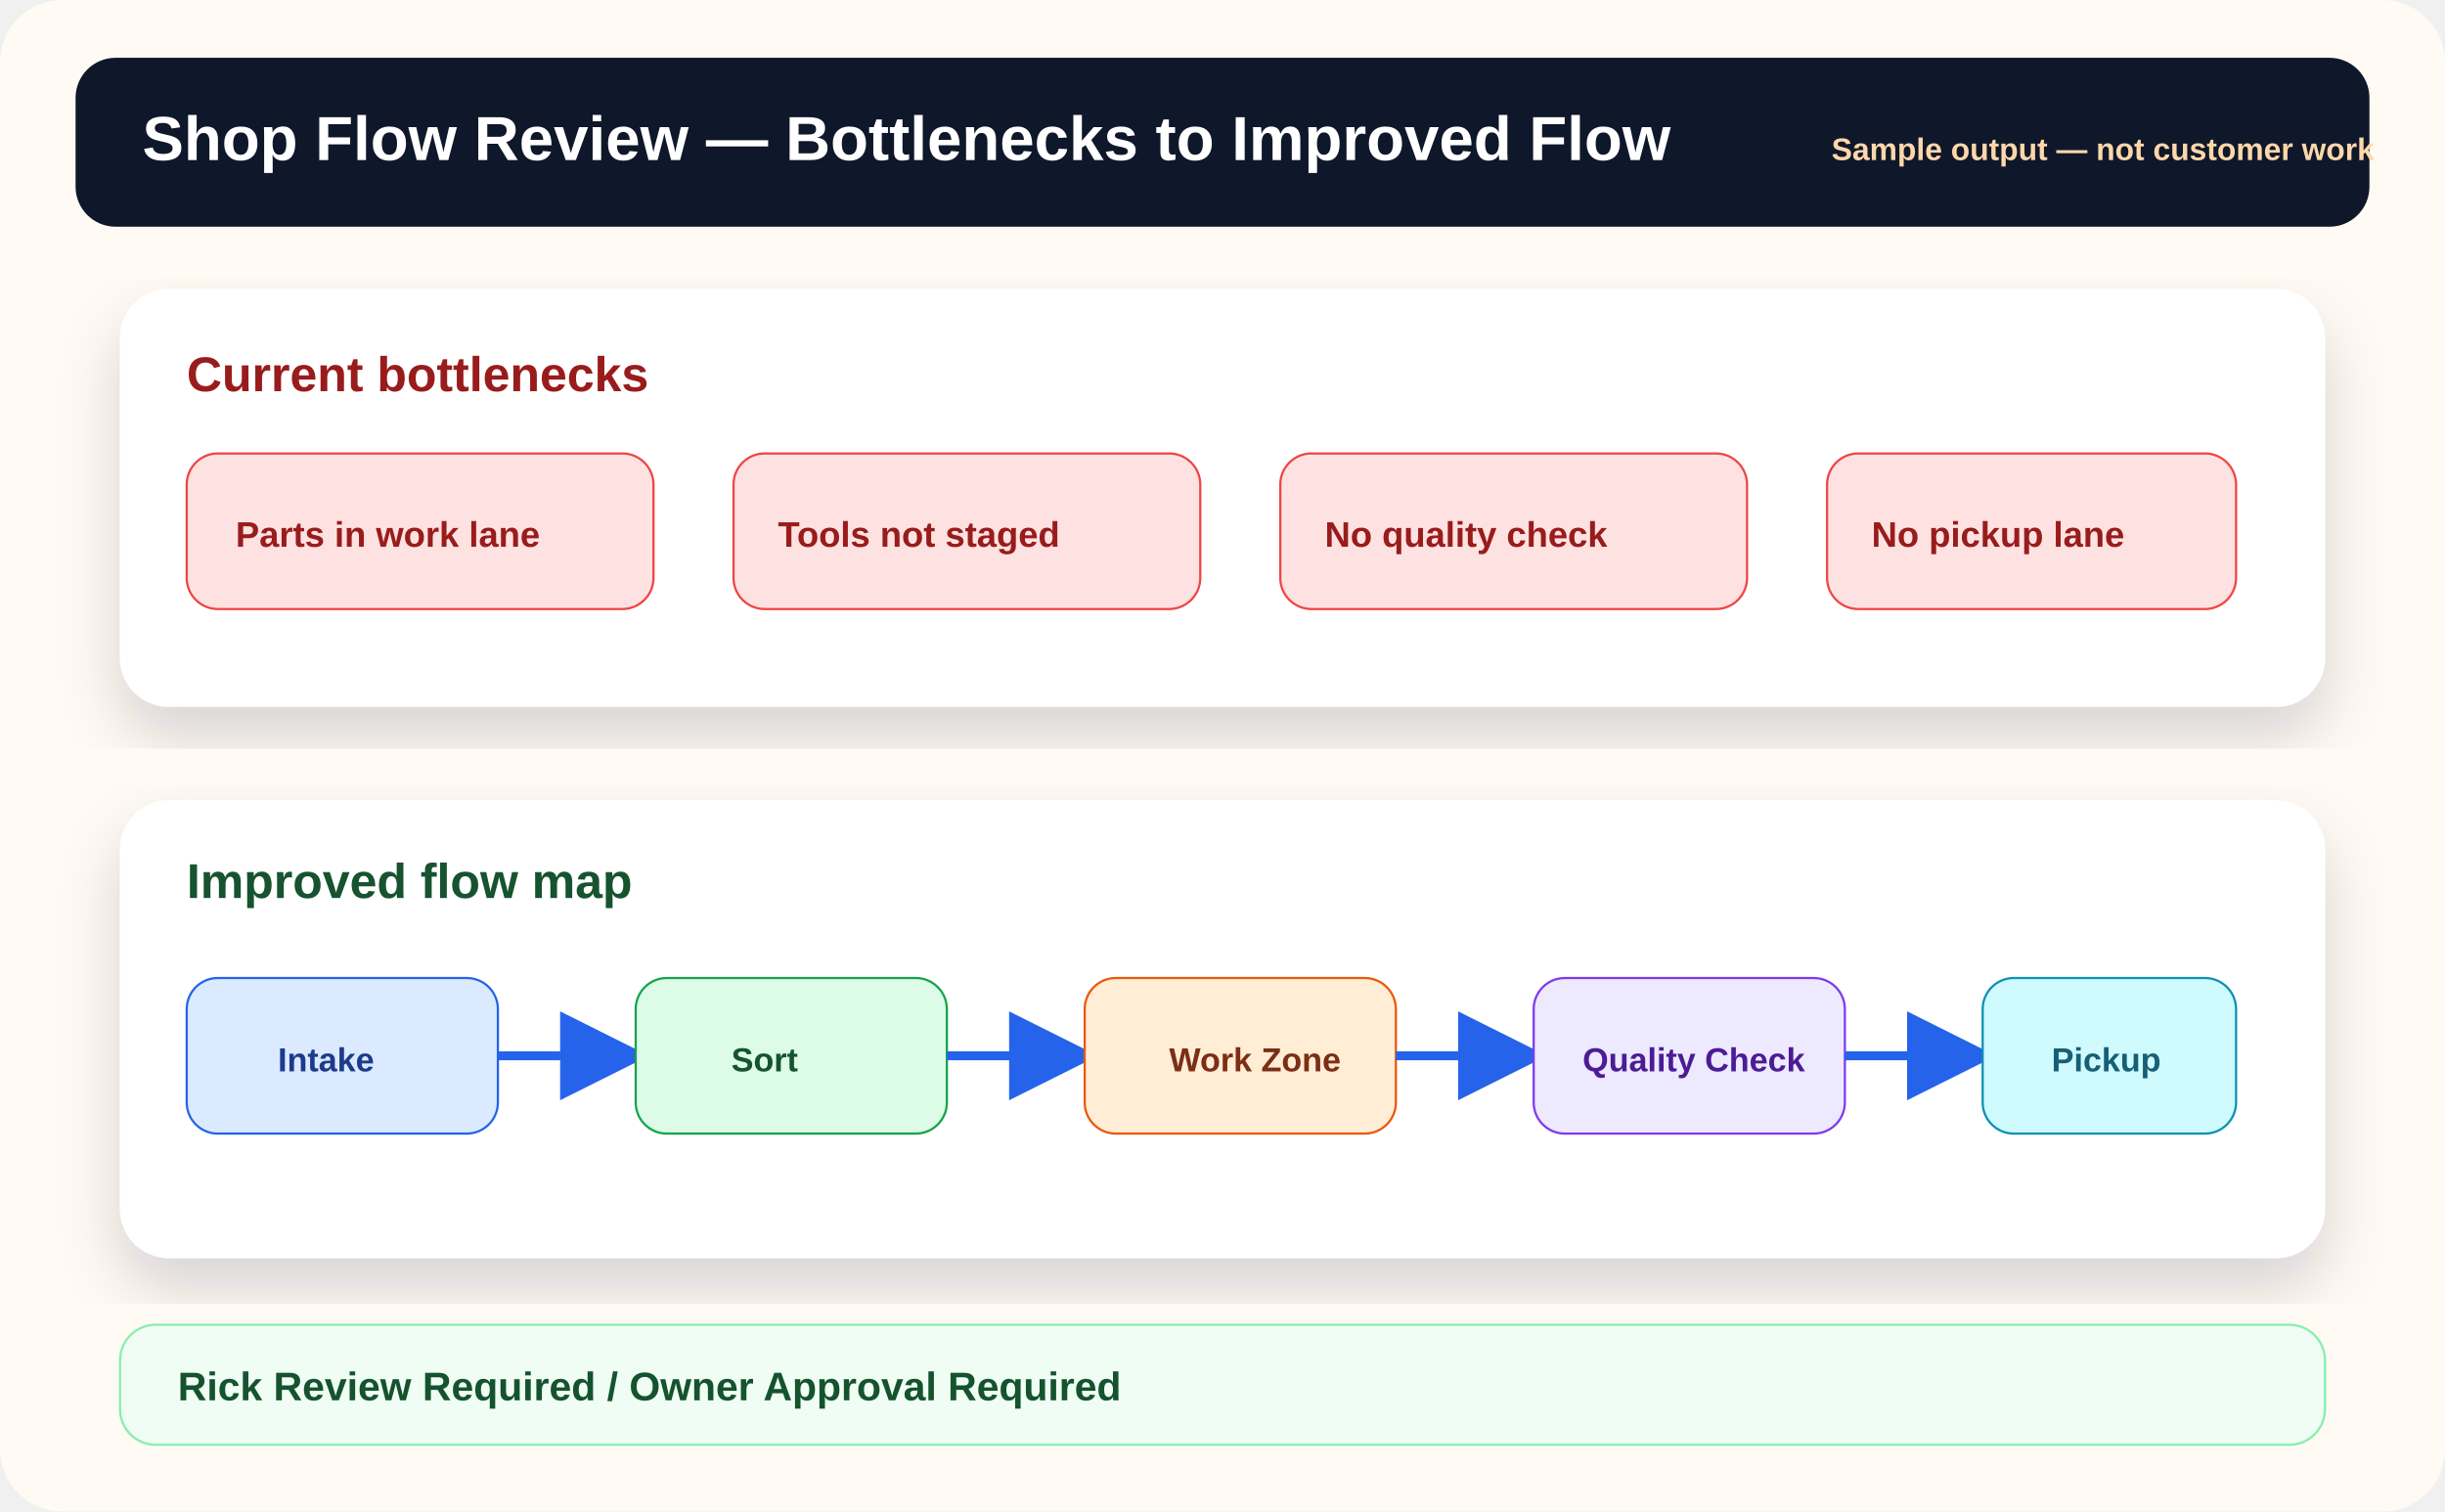
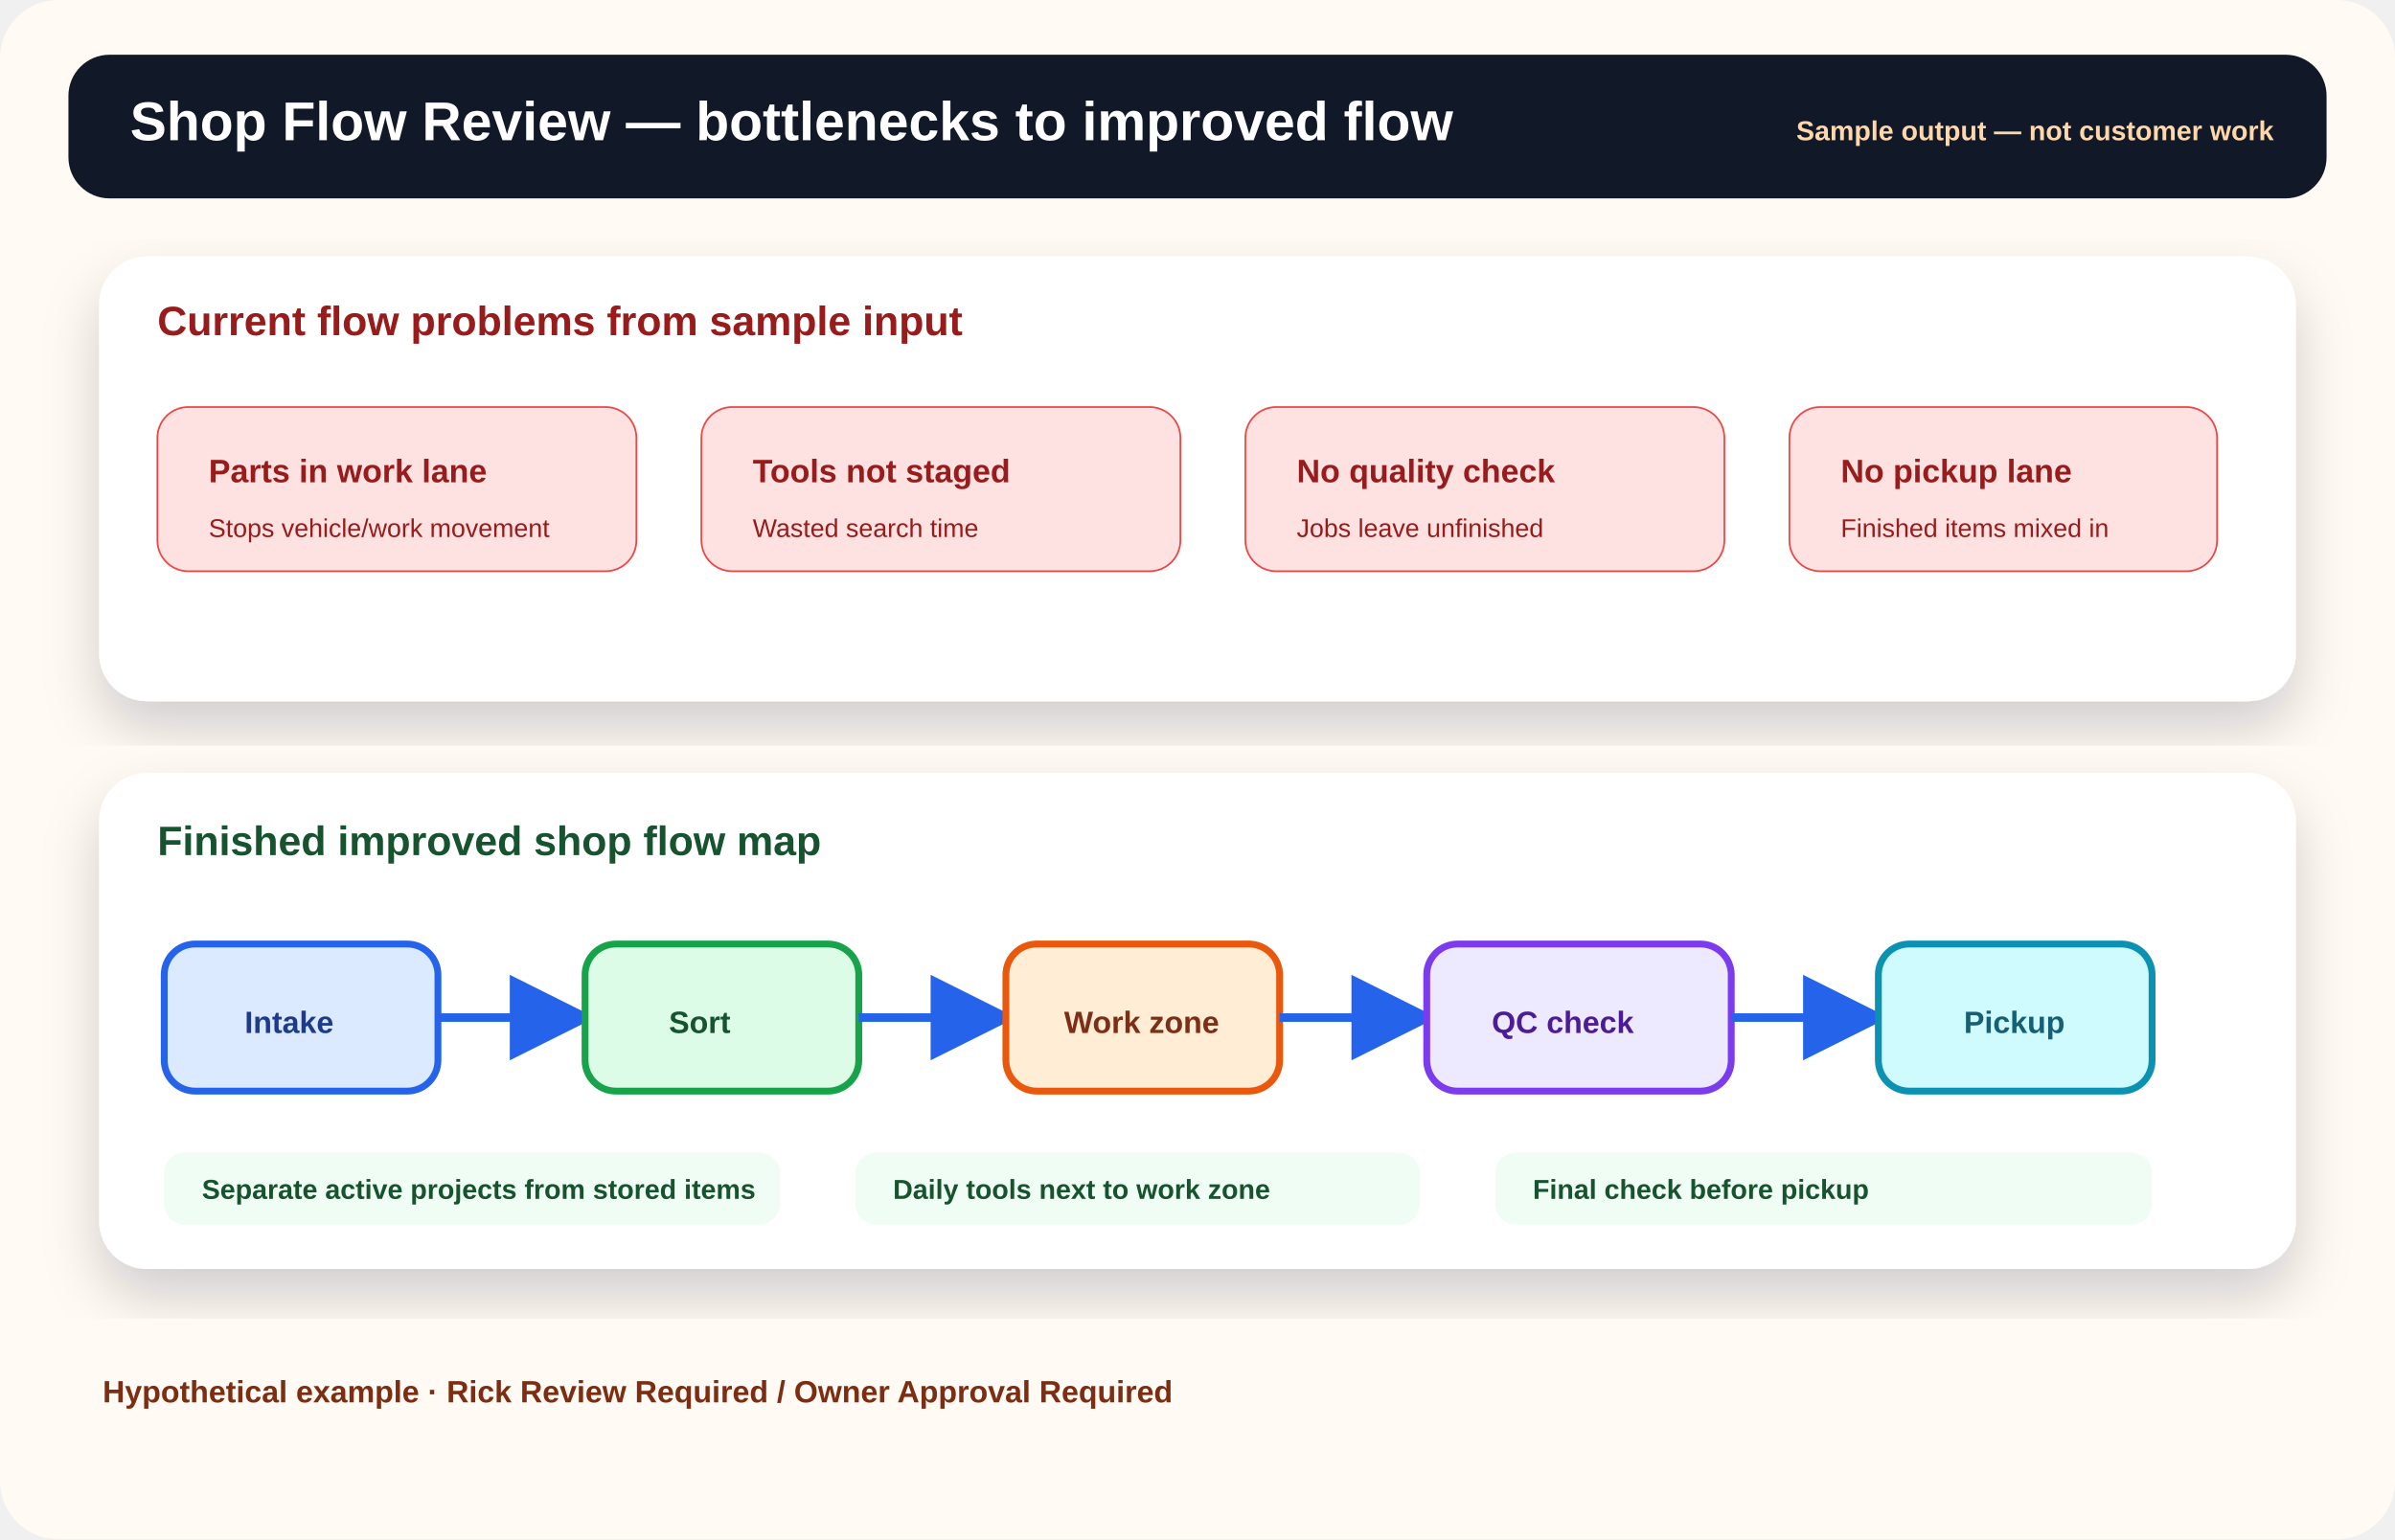
- <svg xmlns="http://www.w3.org/2000/svg" width="1100" height="680" viewBox="0 0 1100 680" role="img" aria-labelledby="t d">
+ <svg xmlns="http://www.w3.org/2000/svg" width="1400" height="900" viewBox="0 0 1400 900">
  <defs>
    <marker id="arr" markerWidth="10" markerHeight="10" refX="8" refY="5" orient="auto">
      <path d="M0 0L10 5L0 10Z" fill="#2563eb" />
    </marker>
    <filter id="s">
-       <feDropShadow dx="0" dy="14" stdDeviation="14" flood-color="#111827" flood-opacity=".16" />
+       <feDropShadow dx="0" dy="16" stdDeviation="16" flood-color="#0f172a" flood-opacity=".18" />
    </filter>
  </defs>
-   <rect width="1100" height="680" rx="28" fill="#fffaf3" />
-   <rect x="34" y="26" width="1032" height="76" rx="18" fill="#0f172a" />
-   <text x="64" y="72" font-family="Arial" font-size="28" font-weight="900" fill="#fff">Shop Flow Review — Bottlenecks to Improved Flow</text>
-   <text x="824" y="72" font-family="Arial" font-size="14" font-weight="800" fill="#fed7aa">Sample output — not customer work</text>
+   <rect width="1400" height="900" rx="34" fill="#fffaf3" />
+   <rect x="40" y="32" width="1320" height="84" rx="24" fill="#111827" />
+   <text x="76" y="82" font-family="Arial" font-size="32" font-weight="900" fill="#fff">Shop Flow Review — bottlenecks to improved flow</text>
+   <text x="1050" y="82" font-family="Arial" font-size="16" font-weight="800" fill="#fed7aa">Sample output — not customer work</text>
  <g filter="url(#s)">
-     <rect x="54" y="130" width="992" height="188" rx="22" fill="#fff" />
-     <text x="84" y="176" font-family="Arial" font-size="22" font-weight="900" fill="#991b1b">Current bottlenecks</text>
-     <rect x="84" y="204" width="210" height="70" rx="14" fill="#fee2e2" stroke="#ef4444" />
-     <text x="106" y="246" font-family="Arial" font-size="16" font-weight="900" fill="#991b1b">Parts in work lane</text>
-     <rect x="330" y="204" width="210" height="70" rx="14" fill="#fee2e2" stroke="#ef4444" />
-     <text x="350" y="246" font-family="Arial" font-size="16" font-weight="900" fill="#991b1b">Tools not staged</text>
-     <rect x="576" y="204" width="210" height="70" rx="14" fill="#fee2e2" stroke="#ef4444" />
-     <text x="596" y="246" font-family="Arial" font-size="16" font-weight="900" fill="#991b1b">No quality check</text>
-     <rect x="822" y="204" width="184" height="70" rx="14" fill="#fee2e2" stroke="#ef4444" />
-     <text x="842" y="246" font-family="Arial" font-size="16" font-weight="900" fill="#991b1b">No pickup lane</text>
+     <rect x="58" y="150" width="1284" height="260" rx="28" fill="#fff" />
+     <text x="92" y="196" font-family="Arial" font-size="24" font-weight="900" fill="#991b1b">Current flow problems from sample input</text>
+     <rect x="92" y="238" width="280" height="96" rx="18" fill="#fee2e2" stroke="#ef4444" />
+     <text x="122" y="282" font-family="Arial" font-size="19" font-weight="900" fill="#991b1b">Parts in work lane</text>
+     <text x="122" y="314" font-family="Arial" font-size="15" fill="#991b1b">Stops vehicle/work movement</text>
+     <rect x="410" y="238" width="280" height="96" rx="18" fill="#fee2e2" stroke="#ef4444" />
+     <text x="440" y="282" font-family="Arial" font-size="19" font-weight="900" fill="#991b1b">Tools not staged</text>
+     <text x="440" y="314" font-family="Arial" font-size="15" fill="#991b1b">Wasted search time</text>
+     <rect x="728" y="238" width="280" height="96" rx="18" fill="#fee2e2" stroke="#ef4444" />
+     <text x="758" y="282" font-family="Arial" font-size="19" font-weight="900" fill="#991b1b">No quality check</text>
+     <text x="758" y="314" font-family="Arial" font-size="15" fill="#991b1b">Jobs leave unfinished</text>
+     <rect x="1046" y="238" width="250" height="96" rx="18" fill="#fee2e2" stroke="#ef4444" />
+     <text x="1076" y="282" font-family="Arial" font-size="19" font-weight="900" fill="#991b1b">No pickup lane</text>
+     <text x="1076" y="314" font-family="Arial" font-size="15" fill="#991b1b">Finished items mixed in</text>
  </g>
  <g filter="url(#s)">
-     <rect x="54" y="360" width="992" height="206" rx="22" fill="#fff" />
-     <text x="84" y="404" font-family="Arial" font-size="22" font-weight="900" fill="#14532d">Improved flow map</text>
-     <g font-family="Arial" font-weight="900" font-size="15">
-       <rect x="84" y="440" width="140" height="70" rx="14" fill="#dbeafe" stroke="#2563eb" />
-       <text x="125" y="482" fill="#1e3a8a">Intake</text>
-       <line x1="224" y1="475" x2="284" y2="475" stroke="#2563eb" stroke-width="4" marker-end="url(#arr)" />
-       <rect x="286" y="440" width="140" height="70" rx="14" fill="#dcfce7" stroke="#16a34a" />
-       <text x="329" y="482" fill="#14532d">Sort</text>
-       <line x1="426" y1="475" x2="486" y2="475" stroke="#2563eb" stroke-width="4" marker-end="url(#arr)" />
-       <rect x="488" y="440" width="140" height="70" rx="14" fill="#ffedd5" stroke="#ea580c" />
-       <text x="526" y="482" fill="#7c2d12">Work Zone</text>
-       <line x1="628" y1="475" x2="688" y2="475" stroke="#2563eb" stroke-width="4" marker-end="url(#arr)" />
-       <rect x="690" y="440" width="140" height="70" rx="14" fill="#ede9fe" stroke="#7c3aed" />
-       <text x="712" y="482" fill="#4c1d95">Quality Check</text>
-       <line x1="830" y1="475" x2="890" y2="475" stroke="#2563eb" stroke-width="4" marker-end="url(#arr)" />
-       <rect x="892" y="440" width="114" height="70" rx="14" fill="#cffafe" stroke="#0891b2" />
-       <text x="923" y="482" fill="#155e75">Pickup</text>
+     <rect x="58" y="452" width="1284" height="290" rx="28" fill="#fff" />
+     <text x="92" y="500" font-family="Arial" font-size="24" font-weight="900" fill="#14532d">Finished improved shop flow map</text>
+     <g font-family="Arial" font-weight="900" font-size="18">
+       <rect x="96" y="552" width="160" height="86" rx="18" fill="#dbeafe" stroke="#2563eb" stroke-width="4" />
+       <text x="143" y="604" fill="#1e3a8a">Intake</text>
+       <line x1="256" y1="595" x2="338" y2="595" stroke="#2563eb" stroke-width="5" marker-end="url(#arr)" />
+       <rect x="342" y="552" width="160" height="86" rx="18" fill="#dcfce7" stroke="#16a34a" stroke-width="4" />
+       <text x="391" y="604" fill="#14532d">Sort</text>
+       <line x1="502" y1="595" x2="584" y2="595" stroke="#2563eb" stroke-width="5" marker-end="url(#arr)" />
+       <rect x="588" y="552" width="160" height="86" rx="18" fill="#ffedd5" stroke="#ea580c" stroke-width="4" />
+       <text x="622" y="604" fill="#7c2d12">Work zone</text>
+       <line x1="748" y1="595" x2="830" y2="595" stroke="#2563eb" stroke-width="5" marker-end="url(#arr)" />
+       <rect x="834" y="552" width="178" height="86" rx="18" fill="#ede9fe" stroke="#7c3aed" stroke-width="4" />
+       <text x="872" y="604" fill="#4c1d95">QC check</text>
+       <line x1="1012" y1="595" x2="1094" y2="595" stroke="#2563eb" stroke-width="5" marker-end="url(#arr)" />
+       <rect x="1098" y="552" width="160" height="86" rx="18" fill="#cffafe" stroke="#0891b2" stroke-width="4" />
+       <text x="1148" y="604" fill="#155e75">Pickup</text>
    </g>
+     <rect x="96" y="674" width="360" height="42" rx="12" fill="#f0fdf4" />
+     <text x="118" y="701" font-family="Arial" font-size="16" font-weight="900" fill="#14532d">Separate active projects from stored items</text>
+     <rect x="500" y="674" width="330" height="42" rx="12" fill="#f0fdf4" />
+     <text x="522" y="701" font-family="Arial" font-size="16" font-weight="900" fill="#14532d">Daily tools next to work zone</text>
+     <rect x="874" y="674" width="384" height="42" rx="12" fill="#f0fdf4" />
+     <text x="896" y="701" font-family="Arial" font-size="16" font-weight="900" fill="#14532d">Final check before pickup</text>
  </g>
-   <rect x="54" y="596" width="992" height="54" rx="16" fill="#f0fdf4" stroke="#86efac" />
-   <text x="80" y="630" font-family="Arial" font-size="18" font-weight="900" fill="#14532d">Rick Review Required / Owner Approval Required</text>
+   <text x="60" y="820" font-family="Arial" font-size="18" font-weight="900" fill="#7c2d12">Hypothetical example · Rick Review Required / Owner Approval Required</text>
</svg>
